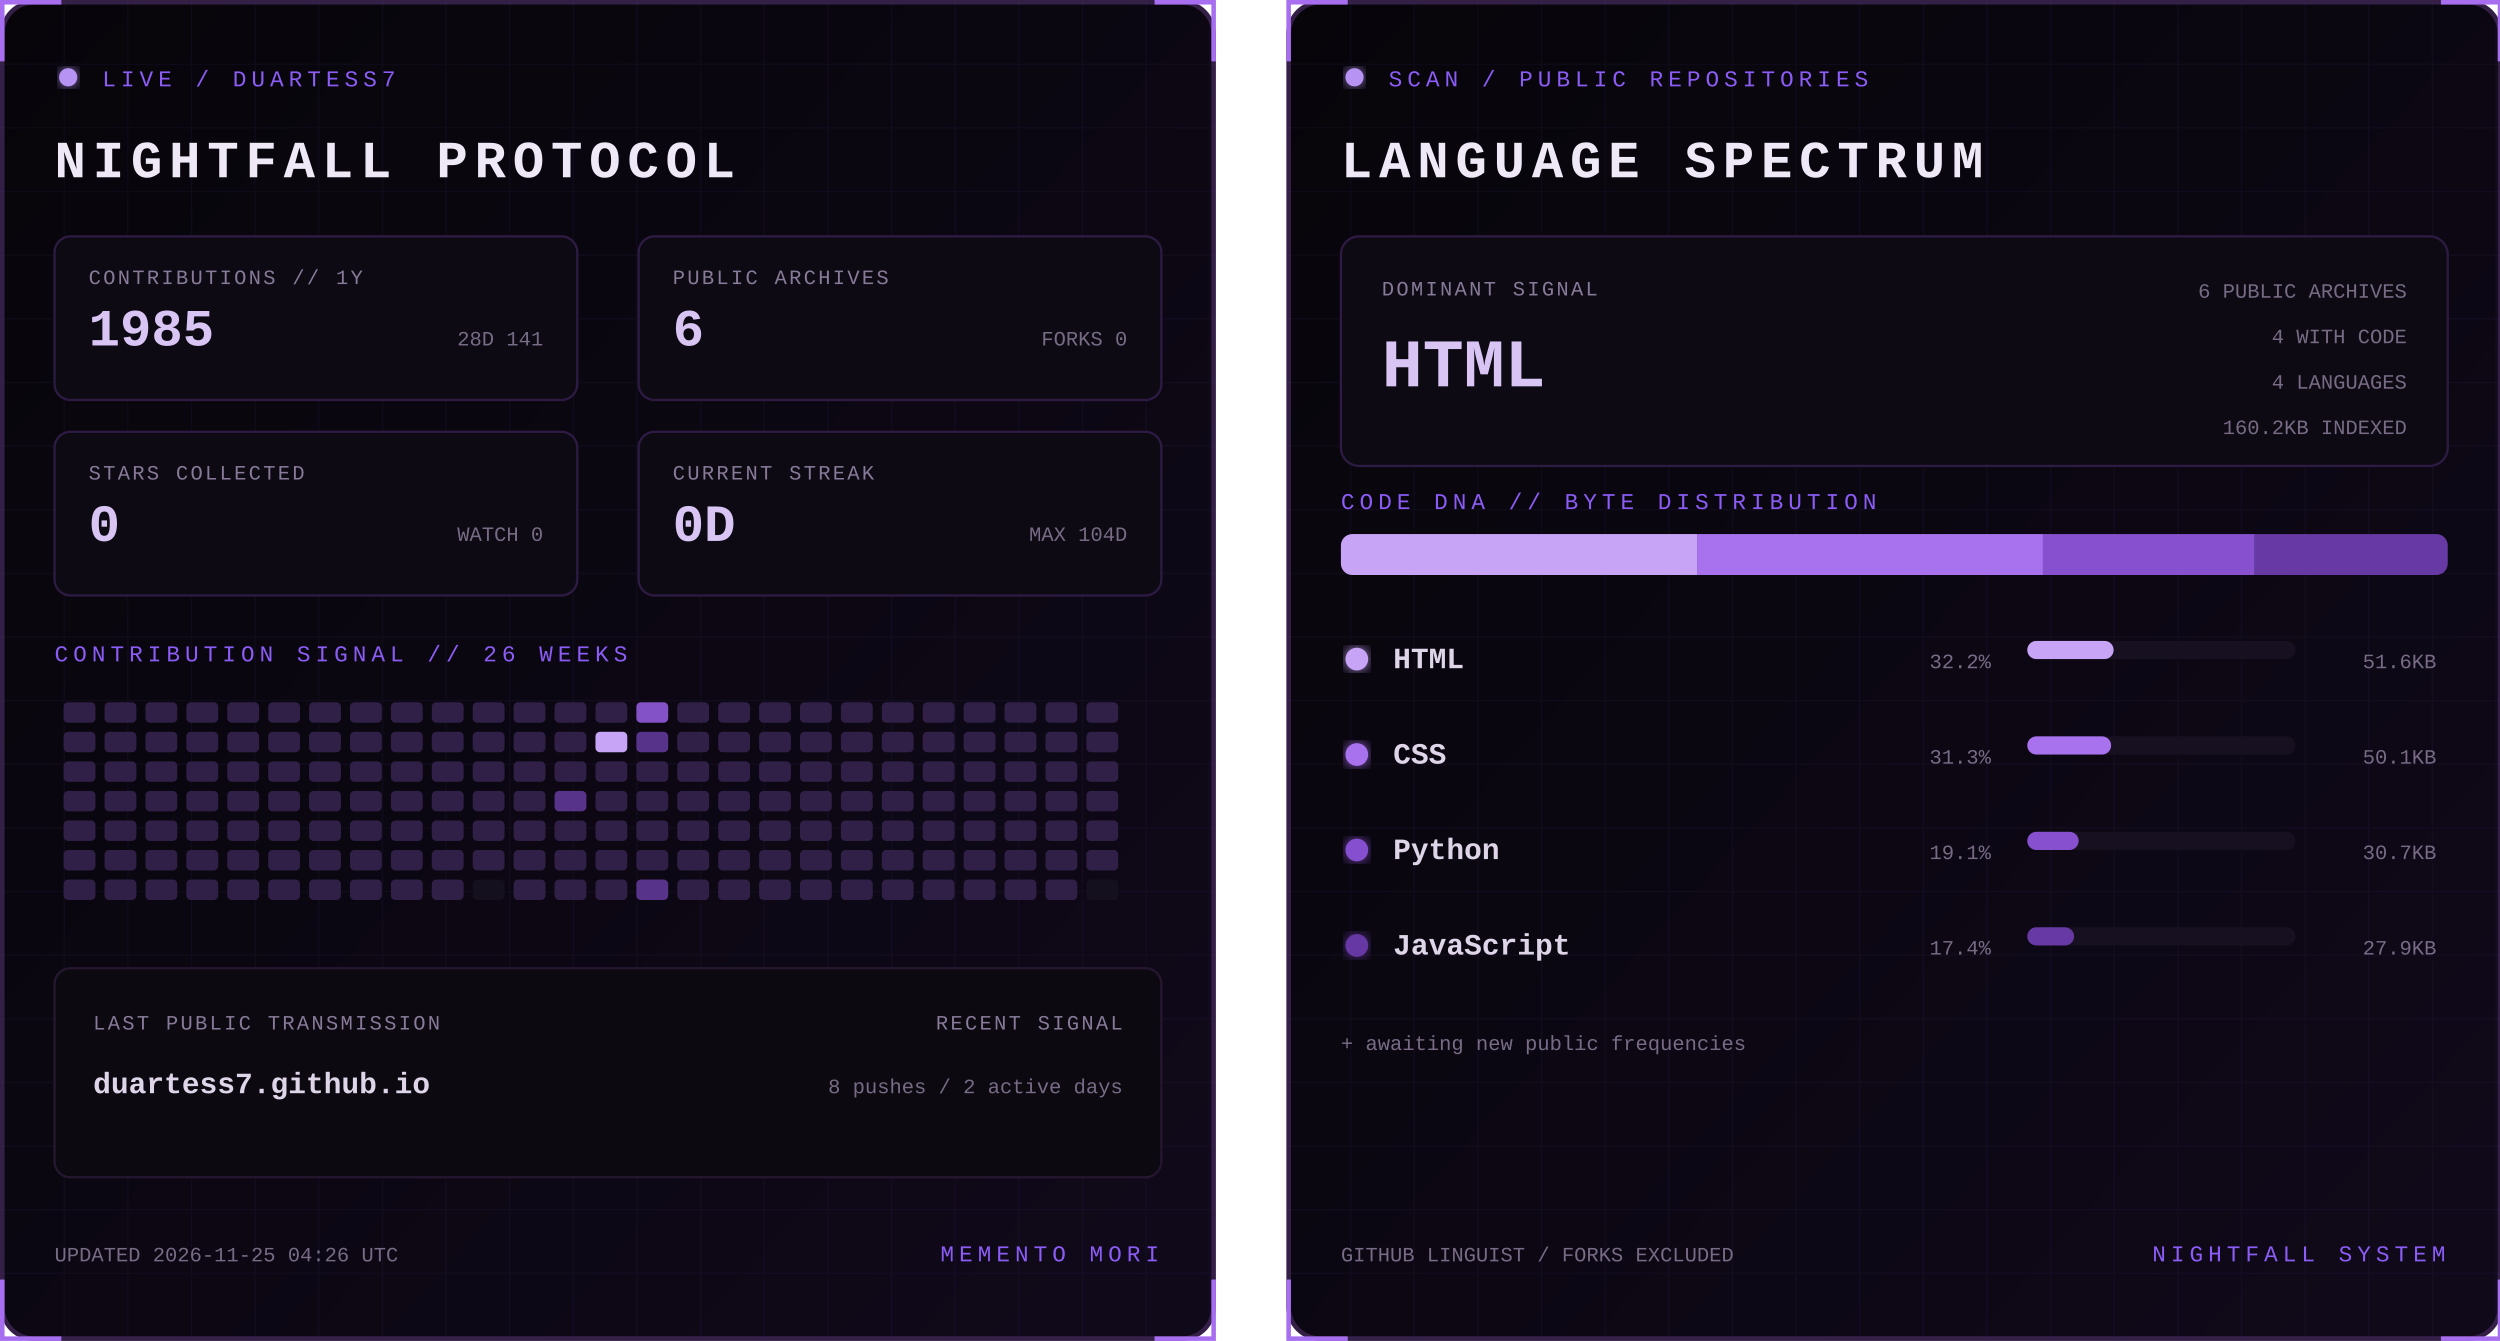
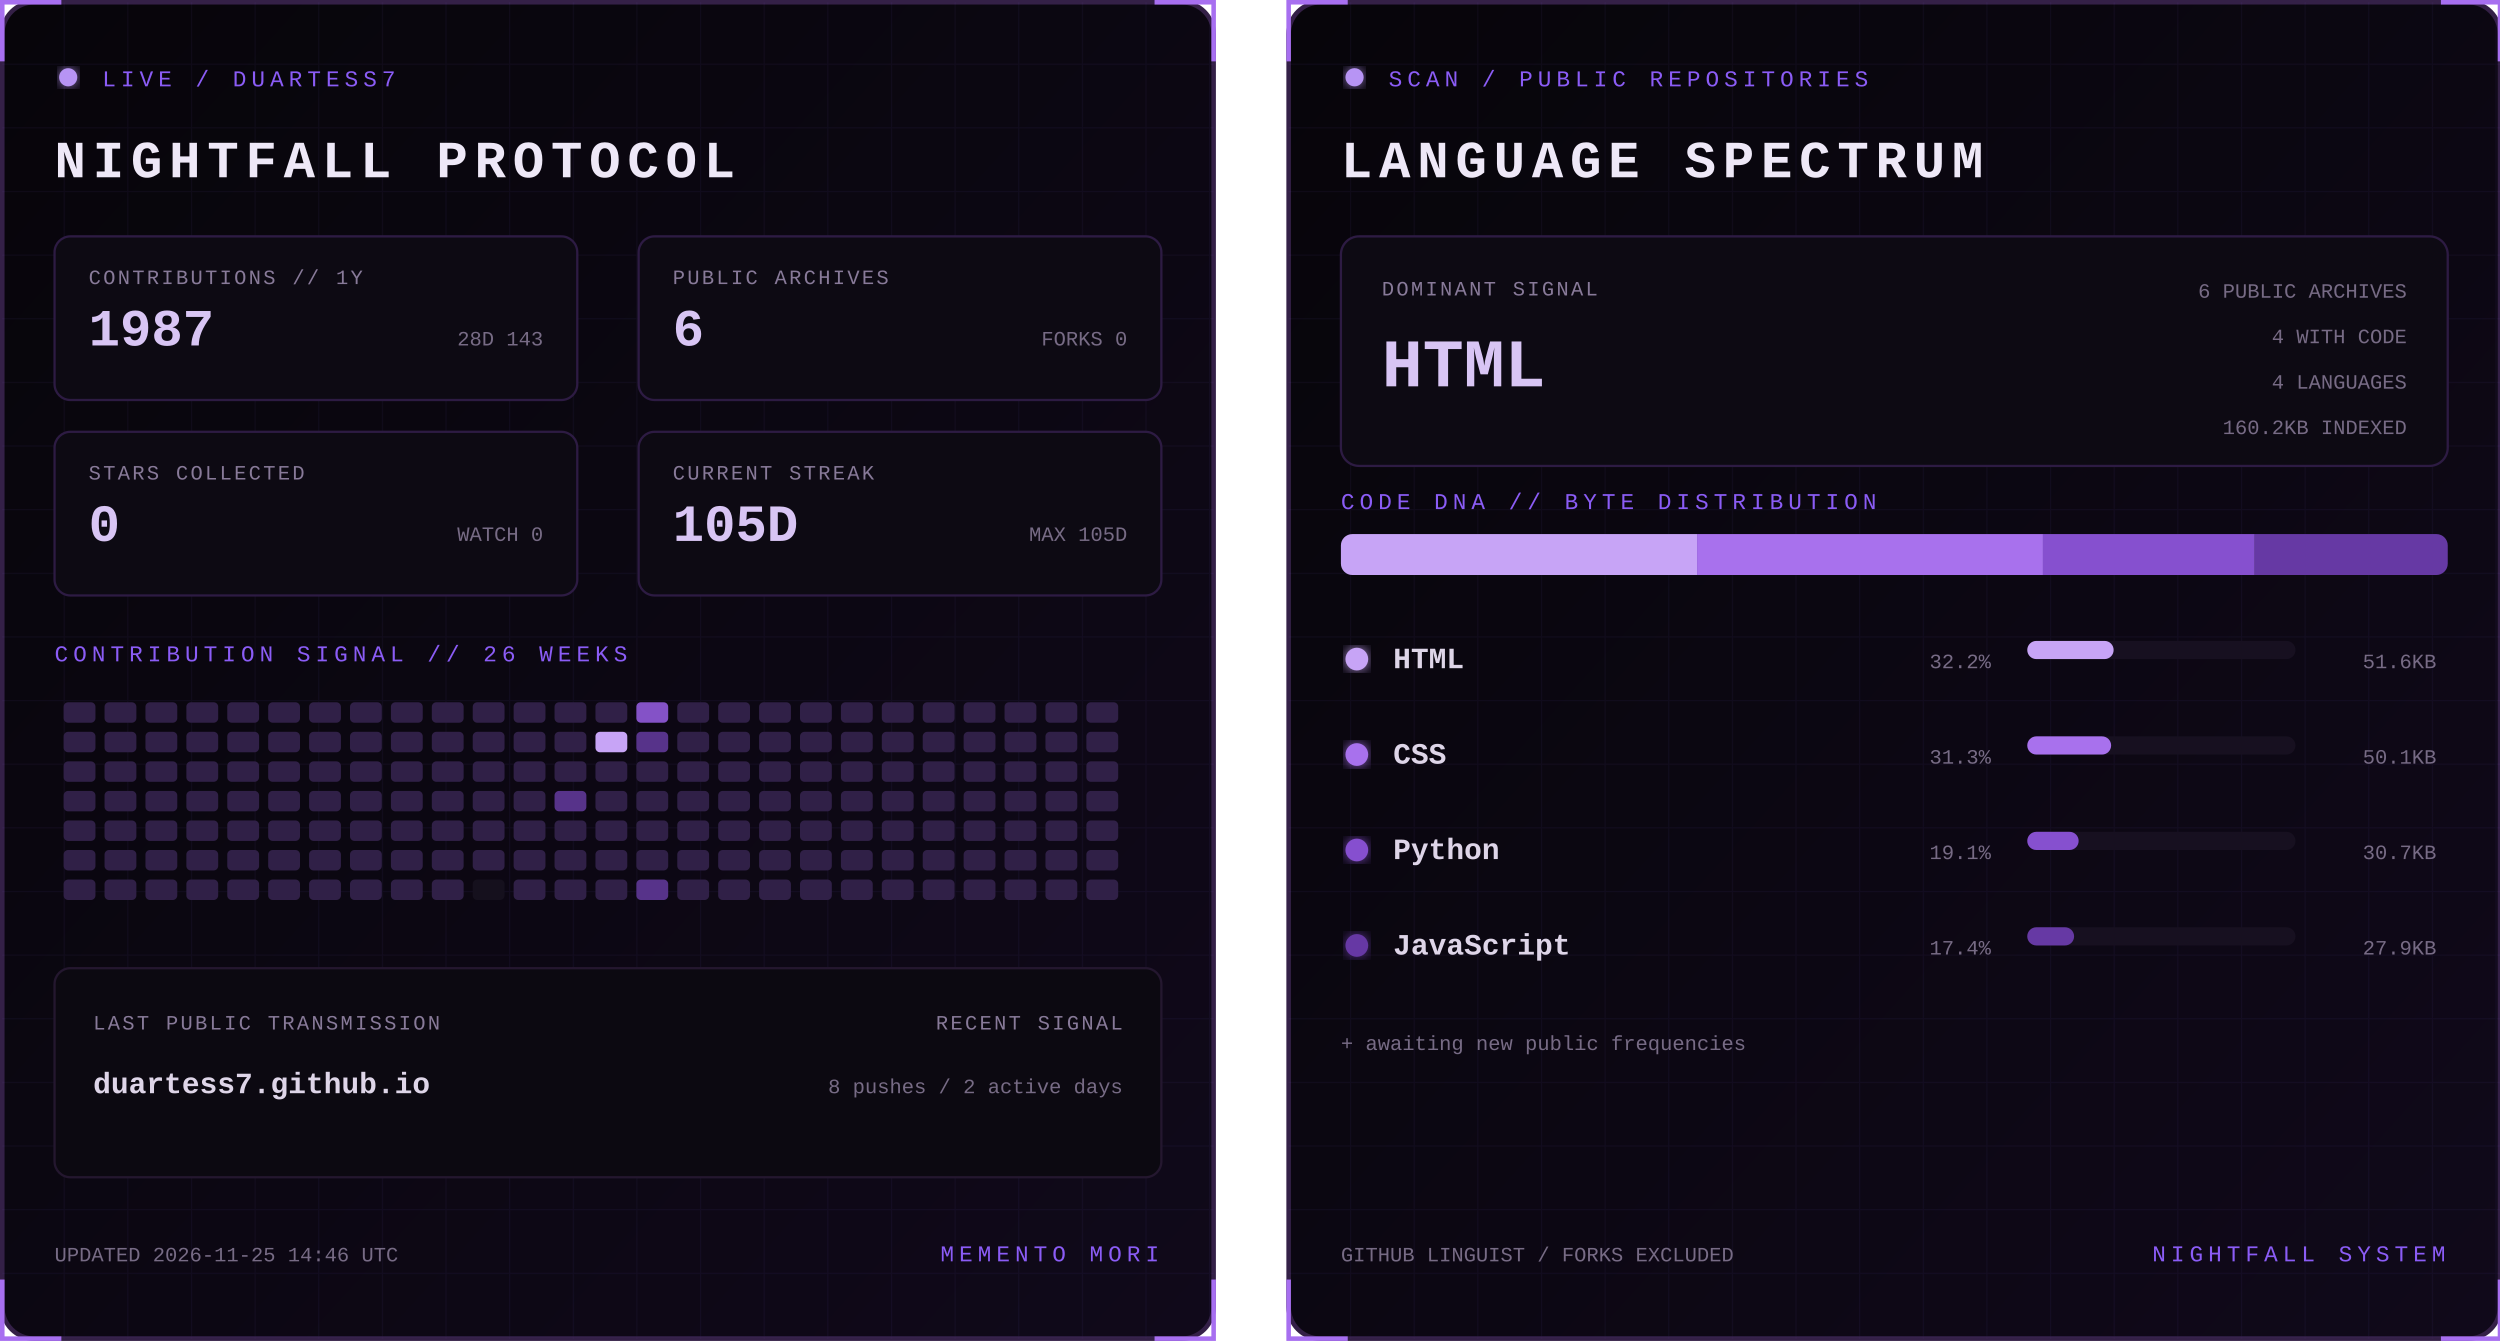
<svg xmlns="http://www.w3.org/2000/svg" width="1100" height="590" viewBox="0 0 1100 590" role="img" aria-labelledby="title desc">
  <defs>
    <linearGradient id="bg" x1="0" y1="0" x2="1" y2="1">
      <stop stop-color="#07050a" />
      <stop offset="1" stop-color="#10091a" />
    </linearGradient>
    <filter id="glow">
      <feGaussianBlur stdDeviation="3" result="b" />
      <feMerge>
        <feMergeNode in="b" />
        <feMergeNode in="SourceGraphic" />
      </feMerge>
    </filter>
    <pattern id="grid" width="28" height="28" patternUnits="userSpaceOnUse">
      <path d="M28 0H0V28" fill="none" stroke="#8b5cf6" stroke-opacity=".055" />
    </pattern>
    <clipPath id="dna">
      <rect x="24" y="235" width="487" height="18" rx="5" />
    </clipPath>
    <style>
      text { font-family: Consolas, 'Courier New', monospace; }
      .kicker { fill:#8b5cf6; font-size:10px; letter-spacing:2.2px; }
      .title { fill:#eee8f7; font-size:23px; font-weight:700; letter-spacing:3px; }
      .label { fill:#887a99; font-size:9px; letter-spacing:1px; }
      .stat { fill:#d8c5f4; font-size:23px; font-weight:700; }
      .detail,.pct { fill:#776b85; font-size:9px; }
      .lang { fill:#ded5e8; font-size:13px; font-weight:700; }
      .hero { fill:#d8c5f4; font-size:30px; font-weight:700; }
      .blink { animation:blink 1.6s step-end infinite; }
      @keyframes blink { 50% { opacity:.25 } }
    </style>
  </defs>
  <g>
    <rect x="1" y="1" width="533" height="588" rx="14" fill="url(#bg)" stroke="#342047" stroke-width="2" />
    <rect x="1" y="1" width="533" height="588" rx="14" fill="url(#grid)" />
    <path d="M27 1H1v26 M508 1h26v26 M534 563v26h-26 M27 589H1v-26" stroke="#a76ff0" stroke-width="2" fill="none" />
    <circle cx="30" cy="34" r="4" fill="#b794f4" filter="url(#glow)" class="blink" />
    <text x="45" y="38" class="kicker">LIVE / DUARTESS7</text>
    <text x="24" y="78" class="title">NIGHTFALL PROTOCOL</text>
    <g transform="translate(24 104)">
      <rect width="230" height="72" rx="7" fill="#0d0a13" stroke="#2d1b43" />
      <text x="15" y="21" class="label">CONTRIBUTIONS // 1Y</text>
-       <text x="15" y="48" class="stat">1985</text>
-       <text x="215" y="48" text-anchor="end" class="detail">28D 141</text>
+       <text x="15" y="48" class="stat">1987</text>
+       <text x="215" y="48" text-anchor="end" class="detail">28D 143</text>
    </g>
    <g transform="translate(281 104)">
      <rect width="230" height="72" rx="7" fill="#0d0a13" stroke="#2d1b43" />
      <text x="15" y="21" class="label">PUBLIC ARCHIVES</text>
      <text x="15" y="48" class="stat">6</text>
      <text x="215" y="48" text-anchor="end" class="detail">FORKS 0</text>
    </g>
    <g transform="translate(24 190)">
      <rect width="230" height="72" rx="7" fill="#0d0a13" stroke="#2d1b43" />
      <text x="15" y="21" class="label">STARS COLLECTED</text>
      <text x="15" y="48" class="stat">0</text>
      <text x="215" y="48" text-anchor="end" class="detail">WATCH 0</text>
    </g>
    <g transform="translate(281 190)">
      <rect width="230" height="72" rx="7" fill="#0d0a13" stroke="#2d1b43" />
      <text x="15" y="21" class="label">CURRENT STREAK</text>
-       <text x="15" y="48" class="stat">0D</text>
-       <text x="215" y="48" text-anchor="end" class="detail">MAX 104D</text>
+       <text x="15" y="48" class="stat">105D</text>
+       <text x="215" y="48" text-anchor="end" class="detail">MAX 105D</text>
    </g>
    <text x="24" y="291" class="kicker">CONTRIBUTION SIGNAL // 26 WEEKS</text>
    <g>
      <rect x="28" y="309" width="14" height="9" rx="2" fill="#302047" />
      <rect x="28" y="322" width="14" height="9" rx="2" fill="#302047" />
      <rect x="28" y="335" width="14" height="9" rx="2" fill="#302047" />
      <rect x="28" y="348" width="14" height="9" rx="2" fill="#302047" />
      <rect x="28" y="361" width="14" height="9" rx="2" fill="#302047" />
      <rect x="28" y="374" width="14" height="9" rx="2" fill="#302047" />
      <rect x="28" y="387" width="14" height="9" rx="2" fill="#302047" />
      <rect x="46" y="309" width="14" height="9" rx="2" fill="#302047" />
      <rect x="46" y="322" width="14" height="9" rx="2" fill="#302047" />
      <rect x="46" y="335" width="14" height="9" rx="2" fill="#302047" />
      <rect x="46" y="348" width="14" height="9" rx="2" fill="#302047" />
      <rect x="46" y="361" width="14" height="9" rx="2" fill="#302047" />
      <rect x="46" y="374" width="14" height="9" rx="2" fill="#302047" />
      <rect x="46" y="387" width="14" height="9" rx="2" fill="#302047" />
      <rect x="64" y="309" width="14" height="9" rx="2" fill="#302047" />
      <rect x="64" y="322" width="14" height="9" rx="2" fill="#302047" />
      <rect x="64" y="335" width="14" height="9" rx="2" fill="#302047" />
      <rect x="64" y="348" width="14" height="9" rx="2" fill="#302047" />
      <rect x="64" y="361" width="14" height="9" rx="2" fill="#302047" />
      <rect x="64" y="374" width="14" height="9" rx="2" fill="#302047" />
      <rect x="64" y="387" width="14" height="9" rx="2" fill="#302047" />
      <rect x="82" y="309" width="14" height="9" rx="2" fill="#302047" />
      <rect x="82" y="322" width="14" height="9" rx="2" fill="#302047" />
      <rect x="82" y="335" width="14" height="9" rx="2" fill="#302047" />
      <rect x="82" y="348" width="14" height="9" rx="2" fill="#302047" />
      <rect x="82" y="361" width="14" height="9" rx="2" fill="#302047" />
      <rect x="82" y="374" width="14" height="9" rx="2" fill="#302047" />
      <rect x="82" y="387" width="14" height="9" rx="2" fill="#302047" />
      <rect x="100" y="309" width="14" height="9" rx="2" fill="#302047" />
      <rect x="100" y="322" width="14" height="9" rx="2" fill="#302047" />
      <rect x="100" y="335" width="14" height="9" rx="2" fill="#302047" />
      <rect x="100" y="348" width="14" height="9" rx="2" fill="#302047" />
      <rect x="100" y="361" width="14" height="9" rx="2" fill="#302047" />
      <rect x="100" y="374" width="14" height="9" rx="2" fill="#302047" />
      <rect x="100" y="387" width="14" height="9" rx="2" fill="#302047" />
      <rect x="118" y="309" width="14" height="9" rx="2" fill="#302047" />
      <rect x="118" y="322" width="14" height="9" rx="2" fill="#302047" />
      <rect x="118" y="335" width="14" height="9" rx="2" fill="#302047" />
      <rect x="118" y="348" width="14" height="9" rx="2" fill="#302047" />
      <rect x="118" y="361" width="14" height="9" rx="2" fill="#302047" />
      <rect x="118" y="374" width="14" height="9" rx="2" fill="#302047" />
      <rect x="118" y="387" width="14" height="9" rx="2" fill="#302047" />
      <rect x="136" y="309" width="14" height="9" rx="2" fill="#302047" />
      <rect x="136" y="322" width="14" height="9" rx="2" fill="#302047" />
      <rect x="136" y="335" width="14" height="9" rx="2" fill="#302047" />
      <rect x="136" y="348" width="14" height="9" rx="2" fill="#302047" />
      <rect x="136" y="361" width="14" height="9" rx="2" fill="#302047" />
      <rect x="136" y="374" width="14" height="9" rx="2" fill="#302047" />
      <rect x="136" y="387" width="14" height="9" rx="2" fill="#302047" />
      <rect x="154" y="309" width="14" height="9" rx="2" fill="#302047" />
      <rect x="154" y="322" width="14" height="9" rx="2" fill="#302047" />
      <rect x="154" y="335" width="14" height="9" rx="2" fill="#302047" />
      <rect x="154" y="348" width="14" height="9" rx="2" fill="#302047" />
      <rect x="154" y="361" width="14" height="9" rx="2" fill="#302047" />
      <rect x="154" y="374" width="14" height="9" rx="2" fill="#302047" />
      <rect x="154" y="387" width="14" height="9" rx="2" fill="#302047" />
      <rect x="172" y="309" width="14" height="9" rx="2" fill="#302047" />
      <rect x="172" y="322" width="14" height="9" rx="2" fill="#302047" />
      <rect x="172" y="335" width="14" height="9" rx="2" fill="#302047" />
      <rect x="172" y="348" width="14" height="9" rx="2" fill="#302047" />
      <rect x="172" y="361" width="14" height="9" rx="2" fill="#302047" />
      <rect x="172" y="374" width="14" height="9" rx="2" fill="#302047" />
      <rect x="172" y="387" width="14" height="9" rx="2" fill="#302047" />
      <rect x="190" y="309" width="14" height="9" rx="2" fill="#302047" />
      <rect x="190" y="322" width="14" height="9" rx="2" fill="#302047" />
      <rect x="190" y="335" width="14" height="9" rx="2" fill="#302047" />
      <rect x="190" y="348" width="14" height="9" rx="2" fill="#302047" />
      <rect x="190" y="361" width="14" height="9" rx="2" fill="#302047" />
      <rect x="190" y="374" width="14" height="9" rx="2" fill="#302047" />
      <rect x="190" y="387" width="14" height="9" rx="2" fill="#302047" />
      <rect x="208" y="309" width="14" height="9" rx="2" fill="#302047" />
      <rect x="208" y="322" width="14" height="9" rx="2" fill="#302047" />
      <rect x="208" y="335" width="14" height="9" rx="2" fill="#302047" />
      <rect x="208" y="348" width="14" height="9" rx="2" fill="#302047" />
      <rect x="208" y="361" width="14" height="9" rx="2" fill="#302047" />
      <rect x="208" y="374" width="14" height="9" rx="2" fill="#302047" />
      <rect x="208" y="387" width="14" height="9" rx="2" fill="#15101d" />
      <rect x="226" y="309" width="14" height="9" rx="2" fill="#302047" />
      <rect x="226" y="322" width="14" height="9" rx="2" fill="#302047" />
      <rect x="226" y="335" width="14" height="9" rx="2" fill="#302047" />
      <rect x="226" y="348" width="14" height="9" rx="2" fill="#302047" />
      <rect x="226" y="361" width="14" height="9" rx="2" fill="#302047" />
      <rect x="226" y="374" width="14" height="9" rx="2" fill="#302047" />
      <rect x="226" y="387" width="14" height="9" rx="2" fill="#302047" />
      <rect x="244" y="309" width="14" height="9" rx="2" fill="#302047" />
      <rect x="244" y="322" width="14" height="9" rx="2" fill="#302047" />
      <rect x="244" y="335" width="14" height="9" rx="2" fill="#302047" />
      <rect x="244" y="348" width="14" height="9" rx="2" fill="#57338a" />
      <rect x="244" y="361" width="14" height="9" rx="2" fill="#302047" />
      <rect x="244" y="374" width="14" height="9" rx="2" fill="#302047" />
      <rect x="244" y="387" width="14" height="9" rx="2" fill="#302047" />
      <rect x="262" y="309" width="14" height="9" rx="2" fill="#302047" />
      <rect x="262" y="322" width="14" height="9" rx="2" fill="#c7a4f6" />
      <rect x="262" y="335" width="14" height="9" rx="2" fill="#302047" />
      <rect x="262" y="348" width="14" height="9" rx="2" fill="#302047" />
      <rect x="262" y="361" width="14" height="9" rx="2" fill="#302047" />
      <rect x="262" y="374" width="14" height="9" rx="2" fill="#302047" />
      <rect x="262" y="387" width="14" height="9" rx="2" fill="#302047" />
      <rect x="280" y="309" width="14" height="9" rx="2" fill="#8452c7" />
      <rect x="280" y="322" width="14" height="9" rx="2" fill="#57338a" />
      <rect x="280" y="335" width="14" height="9" rx="2" fill="#302047" />
      <rect x="280" y="348" width="14" height="9" rx="2" fill="#302047" />
      <rect x="280" y="361" width="14" height="9" rx="2" fill="#302047" />
      <rect x="280" y="374" width="14" height="9" rx="2" fill="#302047" />
      <rect x="280" y="387" width="14" height="9" rx="2" fill="#57338a" />
      <rect x="298" y="309" width="14" height="9" rx="2" fill="#302047" />
      <rect x="298" y="322" width="14" height="9" rx="2" fill="#302047" />
      <rect x="298" y="335" width="14" height="9" rx="2" fill="#302047" />
      <rect x="298" y="348" width="14" height="9" rx="2" fill="#302047" />
      <rect x="298" y="361" width="14" height="9" rx="2" fill="#302047" />
      <rect x="298" y="374" width="14" height="9" rx="2" fill="#302047" />
      <rect x="298" y="387" width="14" height="9" rx="2" fill="#302047" />
      <rect x="316" y="309" width="14" height="9" rx="2" fill="#302047" />
      <rect x="316" y="322" width="14" height="9" rx="2" fill="#302047" />
      <rect x="316" y="335" width="14" height="9" rx="2" fill="#302047" />
      <rect x="316" y="348" width="14" height="9" rx="2" fill="#302047" />
      <rect x="316" y="361" width="14" height="9" rx="2" fill="#302047" />
      <rect x="316" y="374" width="14" height="9" rx="2" fill="#302047" />
      <rect x="316" y="387" width="14" height="9" rx="2" fill="#302047" />
      <rect x="334" y="309" width="14" height="9" rx="2" fill="#302047" />
      <rect x="334" y="322" width="14" height="9" rx="2" fill="#302047" />
      <rect x="334" y="335" width="14" height="9" rx="2" fill="#302047" />
      <rect x="334" y="348" width="14" height="9" rx="2" fill="#302047" />
      <rect x="334" y="361" width="14" height="9" rx="2" fill="#302047" />
      <rect x="334" y="374" width="14" height="9" rx="2" fill="#302047" />
      <rect x="334" y="387" width="14" height="9" rx="2" fill="#302047" />
      <rect x="352" y="309" width="14" height="9" rx="2" fill="#302047" />
      <rect x="352" y="322" width="14" height="9" rx="2" fill="#302047" />
      <rect x="352" y="335" width="14" height="9" rx="2" fill="#302047" />
      <rect x="352" y="348" width="14" height="9" rx="2" fill="#302047" />
      <rect x="352" y="361" width="14" height="9" rx="2" fill="#302047" />
      <rect x="352" y="374" width="14" height="9" rx="2" fill="#302047" />
      <rect x="352" y="387" width="14" height="9" rx="2" fill="#302047" />
      <rect x="370" y="309" width="14" height="9" rx="2" fill="#302047" />
      <rect x="370" y="322" width="14" height="9" rx="2" fill="#302047" />
      <rect x="370" y="335" width="14" height="9" rx="2" fill="#302047" />
      <rect x="370" y="348" width="14" height="9" rx="2" fill="#302047" />
      <rect x="370" y="361" width="14" height="9" rx="2" fill="#302047" />
      <rect x="370" y="374" width="14" height="9" rx="2" fill="#302047" />
      <rect x="370" y="387" width="14" height="9" rx="2" fill="#302047" />
      <rect x="388" y="309" width="14" height="9" rx="2" fill="#302047" />
      <rect x="388" y="322" width="14" height="9" rx="2" fill="#302047" />
      <rect x="388" y="335" width="14" height="9" rx="2" fill="#302047" />
      <rect x="388" y="348" width="14" height="9" rx="2" fill="#302047" />
      <rect x="388" y="361" width="14" height="9" rx="2" fill="#302047" />
      <rect x="388" y="374" width="14" height="9" rx="2" fill="#302047" />
      <rect x="388" y="387" width="14" height="9" rx="2" fill="#302047" />
      <rect x="406" y="309" width="14" height="9" rx="2" fill="#302047" />
      <rect x="406" y="322" width="14" height="9" rx="2" fill="#302047" />
      <rect x="406" y="335" width="14" height="9" rx="2" fill="#302047" />
      <rect x="406" y="348" width="14" height="9" rx="2" fill="#302047" />
      <rect x="406" y="361" width="14" height="9" rx="2" fill="#302047" />
      <rect x="406" y="374" width="14" height="9" rx="2" fill="#302047" />
      <rect x="406" y="387" width="14" height="9" rx="2" fill="#302047" />
      <rect x="424" y="309" width="14" height="9" rx="2" fill="#302047" />
      <rect x="424" y="322" width="14" height="9" rx="2" fill="#302047" />
      <rect x="424" y="335" width="14" height="9" rx="2" fill="#302047" />
      <rect x="424" y="348" width="14" height="9" rx="2" fill="#302047" />
      <rect x="424" y="361" width="14" height="9" rx="2" fill="#302047" />
      <rect x="424" y="374" width="14" height="9" rx="2" fill="#302047" />
      <rect x="424" y="387" width="14" height="9" rx="2" fill="#302047" />
      <rect x="442" y="309" width="14" height="9" rx="2" fill="#302047" />
      <rect x="442" y="322" width="14" height="9" rx="2" fill="#302047" />
      <rect x="442" y="335" width="14" height="9" rx="2" fill="#302047" />
      <rect x="442" y="348" width="14" height="9" rx="2" fill="#302047" />
      <rect x="442" y="361" width="14" height="9" rx="2" fill="#302047" />
      <rect x="442" y="374" width="14" height="9" rx="2" fill="#302047" />
      <rect x="442" y="387" width="14" height="9" rx="2" fill="#302047" />
      <rect x="460" y="309" width="14" height="9" rx="2" fill="#302047" />
      <rect x="460" y="322" width="14" height="9" rx="2" fill="#302047" />
      <rect x="460" y="335" width="14" height="9" rx="2" fill="#302047" />
      <rect x="460" y="348" width="14" height="9" rx="2" fill="#302047" />
      <rect x="460" y="361" width="14" height="9" rx="2" fill="#302047" />
      <rect x="460" y="374" width="14" height="9" rx="2" fill="#302047" />
      <rect x="460" y="387" width="14" height="9" rx="2" fill="#302047" />
      <rect x="478" y="309" width="14" height="9" rx="2" fill="#302047" />
      <rect x="478" y="322" width="14" height="9" rx="2" fill="#302047" />
      <rect x="478" y="335" width="14" height="9" rx="2" fill="#302047" />
      <rect x="478" y="348" width="14" height="9" rx="2" fill="#302047" />
      <rect x="478" y="361" width="14" height="9" rx="2" fill="#302047" />
      <rect x="478" y="374" width="14" height="9" rx="2" fill="#302047" />
-       <rect x="478" y="387" width="14" height="9" rx="2" fill="#15101d" />
+       <rect x="478" y="387" width="14" height="9" rx="2" fill="#302047" />
    </g>
    <rect x="24" y="426" width="487" height="92" rx="7" fill="#0c0911" stroke="#24172f" />
    <text x="41" y="453" class="label">LAST PUBLIC TRANSMISSION</text>
    <text x="41" y="481" class="lang">duartess7.github.io</text>
    <text x="494" y="453" text-anchor="end" class="label">RECENT SIGNAL</text>
    <text x="494" y="481" text-anchor="end" class="detail">8 pushes / 2 active days</text>
-     <text x="24" y="555" class="detail">UPDATED 2026-11-25 04:26 UTC</text>
+     <text x="24" y="555" class="detail">UPDATED 2026-11-25 14:46 UTC</text>
    <text x="510" y="555" text-anchor="end" class="kicker">MEMENTO MORI</text>
  </g>
  <g transform="translate(566)">
    <rect x="1" y="1" width="533" height="588" rx="14" fill="url(#bg)" stroke="#342047" stroke-width="2" />
    <rect x="1" y="1" width="533" height="588" rx="14" fill="url(#grid)" />
    <path d="M27 1H1v26 M508 1h26v26 M534 563v26h-26 M27 589H1v-26" stroke="#a76ff0" stroke-width="2" fill="none" />
    <circle cx="30" cy="34" r="4" fill="#b794f4" filter="url(#glow)" class="blink" />
    <text x="45" y="38" class="kicker">SCAN / PUBLIC REPOSITORIES</text>
    <text x="24" y="78" class="title">LANGUAGE SPECTRUM</text>
    <rect x="24" y="104" width="487" height="101" rx="8" fill="#0d0a13" stroke="#2d1b43" />
    <text x="42" y="130" class="label">DOMINANT SIGNAL</text>
    <text x="42" y="170" class="hero">HTML</text>
    <text x="493" y="131" text-anchor="end" class="detail">6 PUBLIC ARCHIVES</text>
    <text x="493" y="151" text-anchor="end" class="detail">4 WITH CODE</text>
    <text x="493" y="171" text-anchor="end" class="detail">4 LANGUAGES</text>
    <text x="493" y="191" text-anchor="end" class="detail">160.2KB INDEXED</text>
    <text x="24" y="224" class="kicker">CODE DNA // BYTE DISTRIBUTION</text>
    <rect x="24" y="235" width="487" height="18" rx="5" fill="#171020" />
    <g clip-path="url(#dna)">
      <rect x="24.0" y="235" width="156.7" height="18" fill="#c7a4f6" />
      <rect x="180.7" y="235" width="152.2" height="18" fill="#a871ed" />
      <rect x="332.9" y="235" width="93.2" height="18" fill="#8650cf" />
      <rect x="426.1" y="235" width="84.9" height="18" fill="#6639a4" />
    </g>
    <circle cx="31" cy="290" r="5" fill="#c7a4f6" filter="url(#glow)" />
    <text x="47" y="294" class="lang">HTML</text>
    <text x="310" y="294" text-anchor="end" class="pct">32.2%</text>
    <rect x="326" y="282" width="118" height="8" rx="4" fill="#171020" />
    <rect x="326" y="282" width="38.0" height="8" rx="4" fill="#c7a4f6" />
    <text x="506" y="294" text-anchor="end" class="detail">51.6KB</text>
    <circle cx="31" cy="332" r="5" fill="#a871ed" filter="url(#glow)" />
    <text x="47" y="336" class="lang">CSS</text>
    <text x="310" y="336" text-anchor="end" class="pct">31.3%</text>
    <rect x="326" y="324" width="118" height="8" rx="4" fill="#171020" />
    <rect x="326" y="324" width="36.9" height="8" rx="4" fill="#a871ed" />
    <text x="506" y="336" text-anchor="end" class="detail">50.1KB</text>
    <circle cx="31" cy="374" r="5" fill="#8650cf" filter="url(#glow)" />
    <text x="47" y="378" class="lang">Python</text>
    <text x="310" y="378" text-anchor="end" class="pct">19.1%</text>
    <rect x="326" y="366" width="118" height="8" rx="4" fill="#171020" />
    <rect x="326" y="366" width="22.6" height="8" rx="4" fill="#8650cf" />
    <text x="506" y="378" text-anchor="end" class="detail">30.7KB</text>
    <circle cx="31" cy="416" r="5" fill="#6639a4" filter="url(#glow)" />
    <text x="47" y="420" class="lang">JavaScript</text>
    <text x="310" y="420" text-anchor="end" class="pct">17.4%</text>
    <rect x="326" y="408" width="118" height="8" rx="4" fill="#171020" />
    <rect x="326" y="408" width="20.6" height="8" rx="4" fill="#6639a4" />
    <text x="506" y="420" text-anchor="end" class="detail">27.9KB</text>
    <text x="24" y="462" class="detail">+ awaiting new public frequencies</text>
    <text x="24" y="555" class="detail">GITHUB LINGUIST / FORKS EXCLUDED</text>
    <text x="510" y="555" text-anchor="end" class="kicker">NIGHTFALL SYSTEM</text>
  </g>
</svg>
